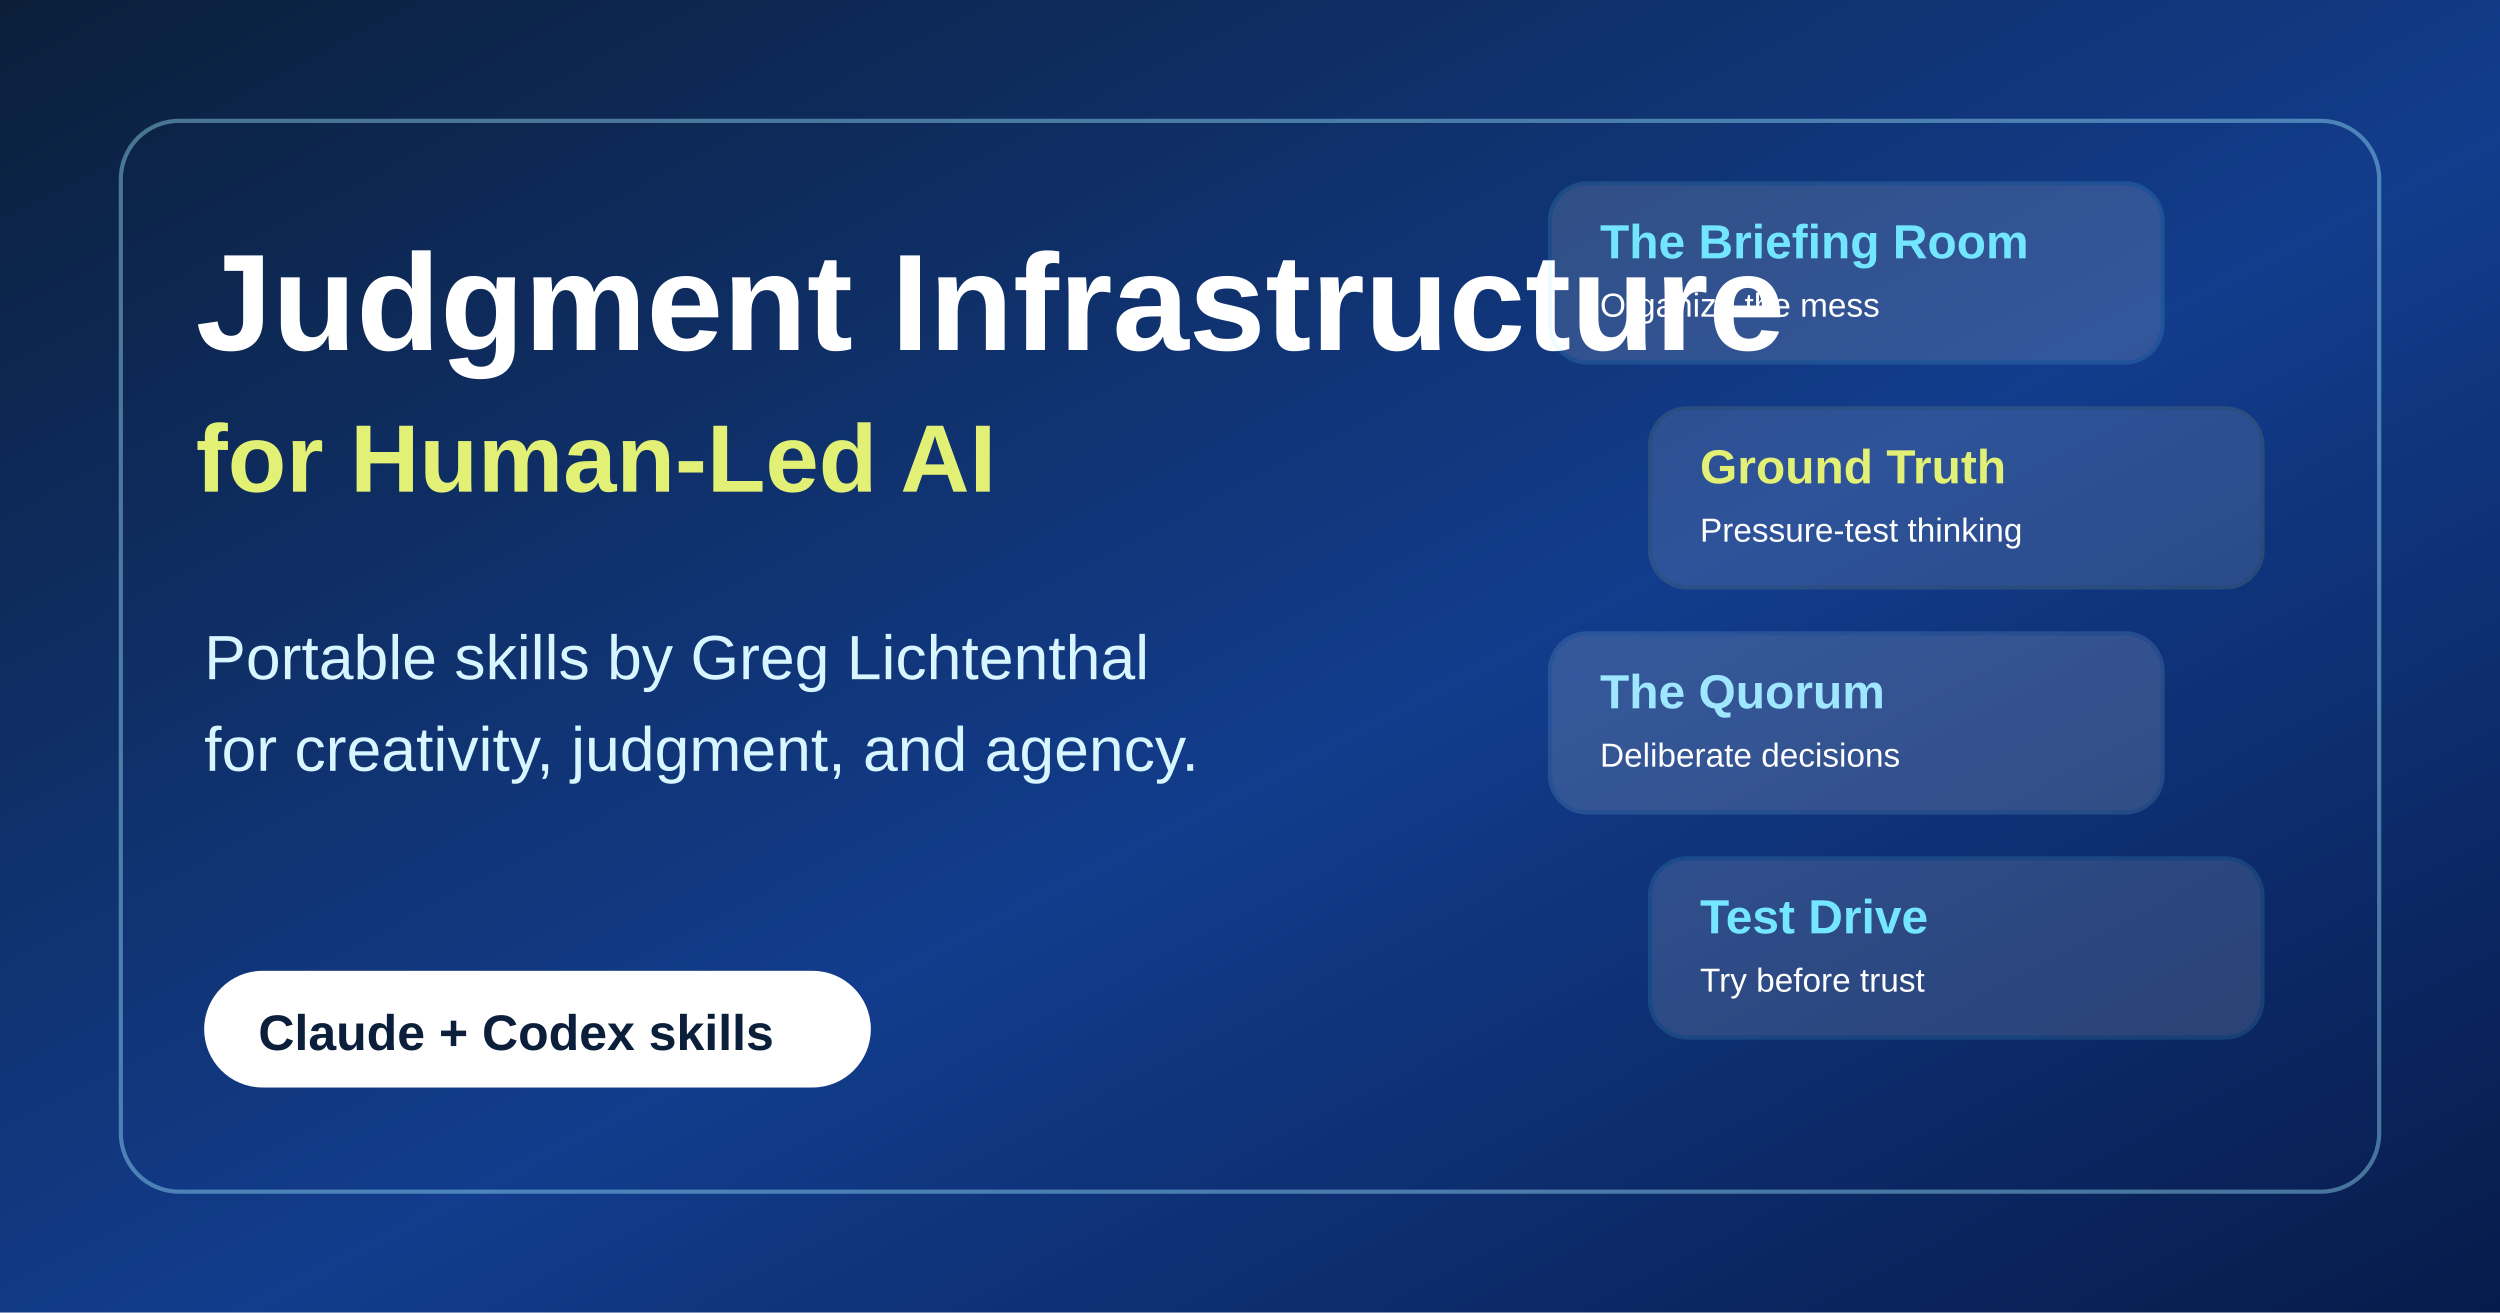
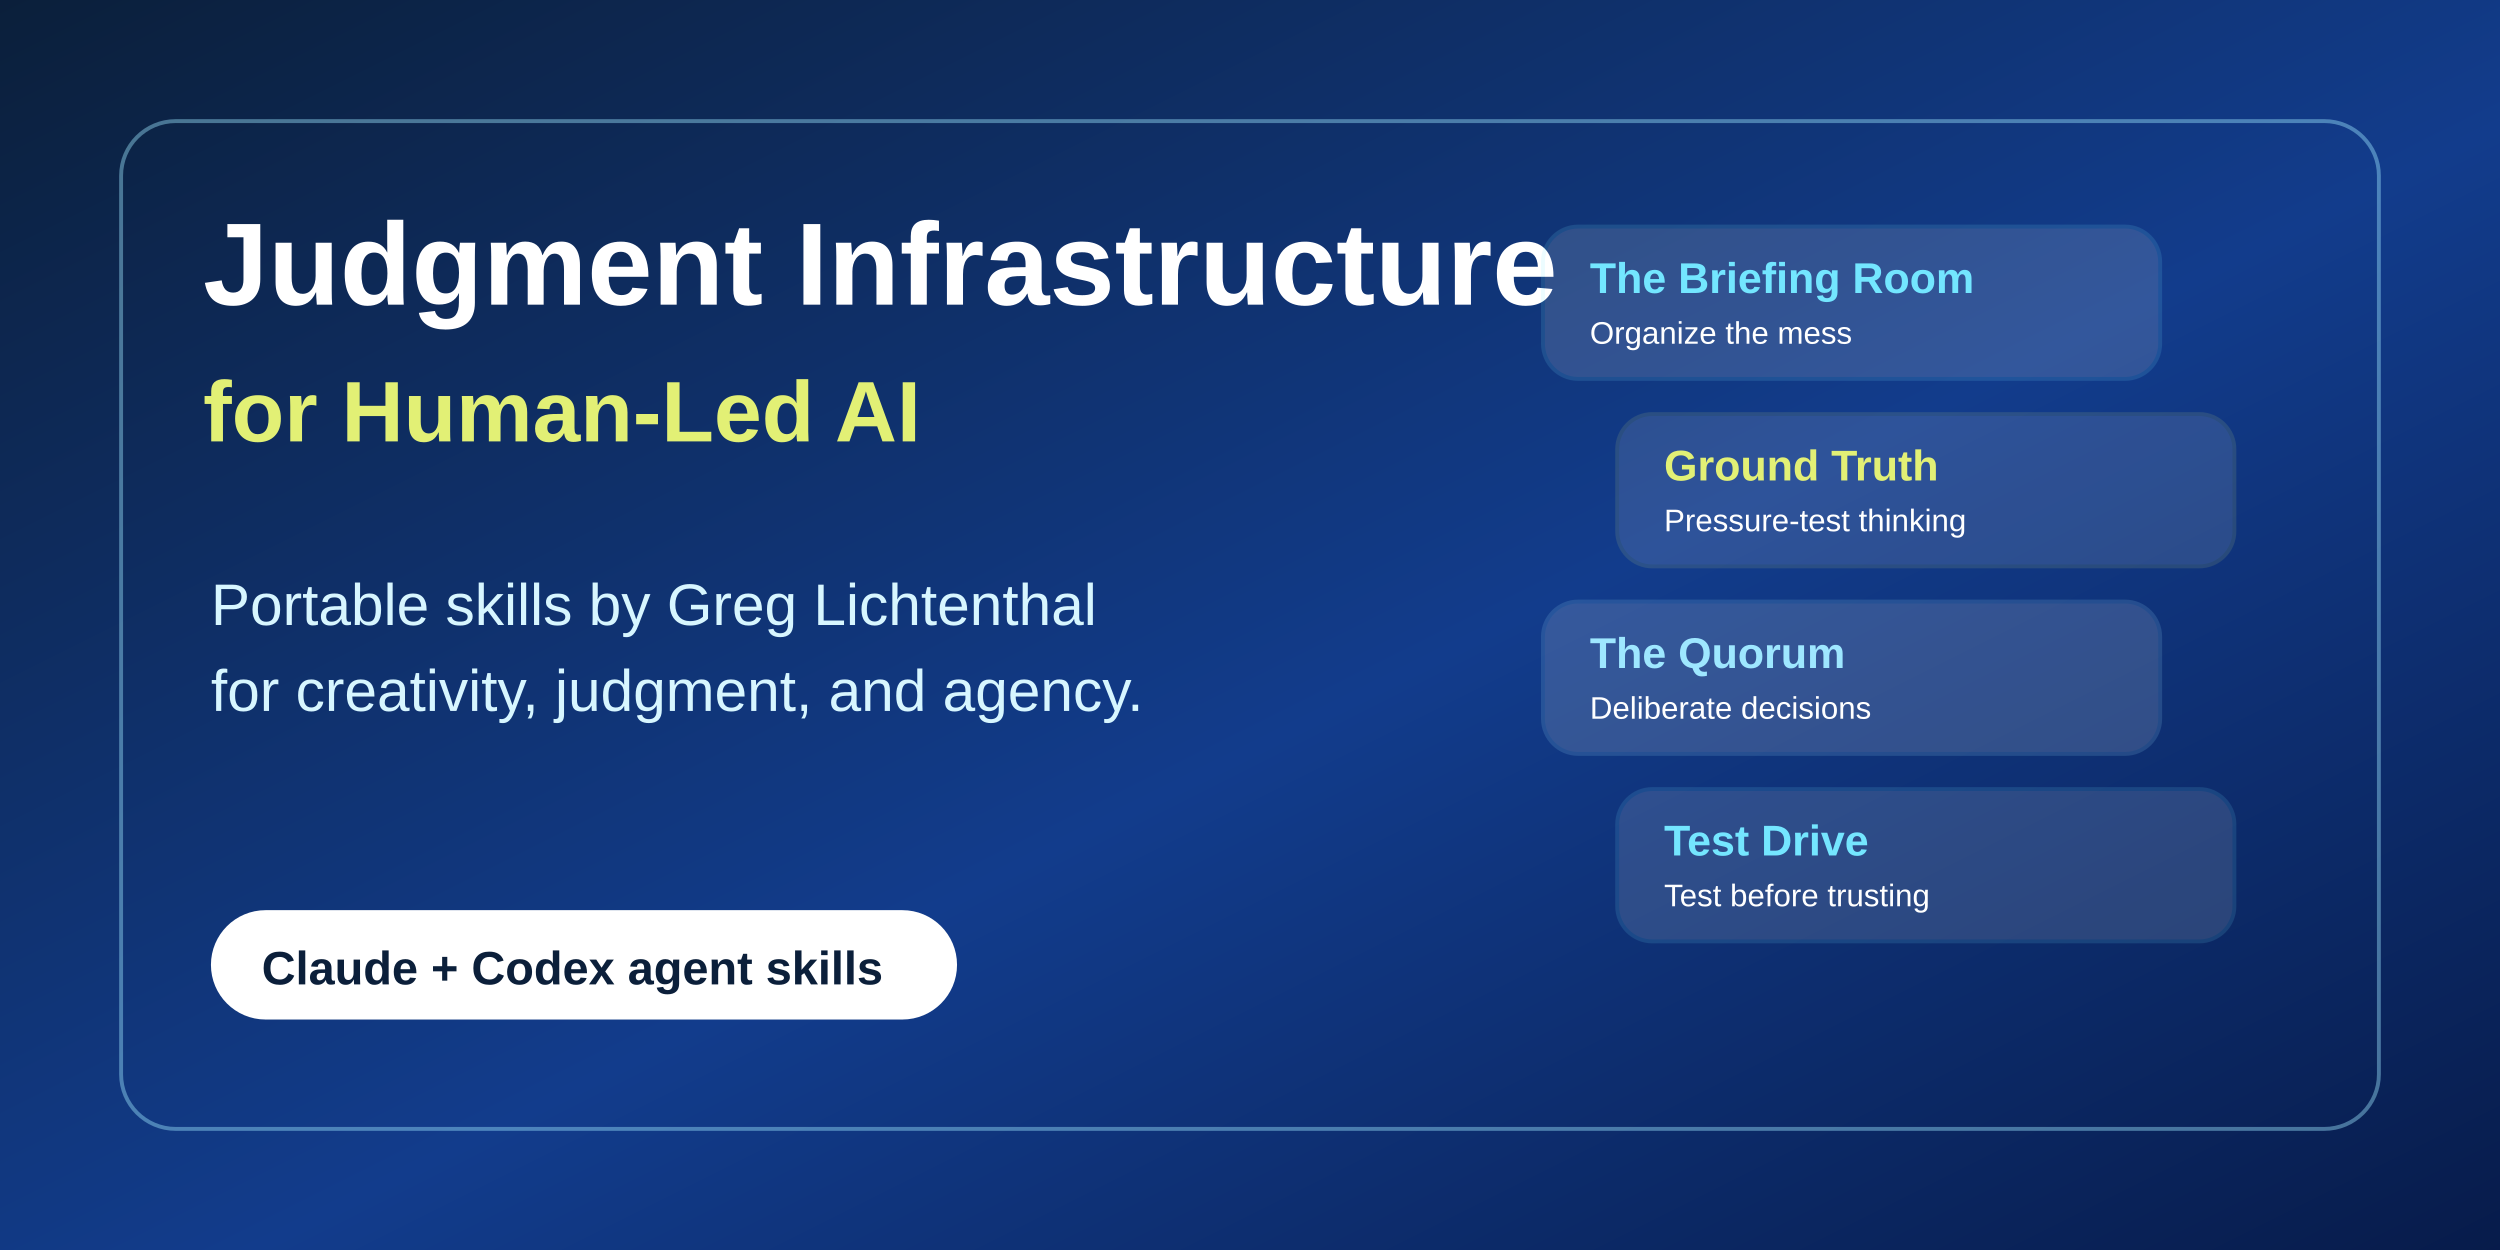
- <svg xmlns="http://www.w3.org/2000/svg" width="1200" height="630" viewBox="0 0 1200 630">
+ <svg xmlns="http://www.w3.org/2000/svg" width="1280" height="640" viewBox="0 0 1280 640">
  <defs>
    <linearGradient id="bg" x1="0" y1="0" x2="1" y2="1">
      <stop offset="0" stop-color="#0B1F3A" />
      <stop offset="0.55" stop-color="#123C8C" />
      <stop offset="1" stop-color="#071B4A" />
    </linearGradient>
  </defs>
-   <rect width="1200" height="630" fill="url(#bg)" />
-   <rect x="58" y="58" width="1084" height="514" rx="28" fill="none" stroke="#9EE7FF" stroke-width="2" opacity="0.42" />
-   <text x="94" y="168" fill="#FFFFFF" font-family="Arial, Helvetica, sans-serif" font-size="66" font-weight="800">Judgment Infrastructure</text>
-   <text x="94" y="236" fill="#E2F075" font-family="Arial, Helvetica, sans-serif" font-size="46" font-weight="700">for Human-Led AI</text>
-   <text x="98" y="326" fill="#D7F6FF" font-family="Arial, Helvetica, sans-serif" font-size="30">Portable skills by Greg Lichtenthal</text>
-   <text x="98" y="370" fill="#D7F6FF" font-family="Arial, Helvetica, sans-serif" font-size="30">for creativity, judgment, and agency.</text>
-   <g transform="translate(744 88)">
-     <rect x="0" y="0" width="294" height="86" rx="18" fill="#FFFFFF" opacity="0.14" stroke="#73E6FF" stroke-width="2" />
-     <rect x="48" y="108" width="294" height="86" rx="18" fill="#FFFFFF" opacity="0.12" stroke="#E2F075" stroke-width="2" />
-     <rect x="0" y="216" width="294" height="86" rx="18" fill="#FFFFFF" opacity="0.15" stroke="#9EE7FF" stroke-width="2" />
-     <rect x="48" y="324" width="294" height="86" rx="18" fill="#FFFFFF" opacity="0.13" stroke="#74E6FF" stroke-width="2" />
-     <text x="24" y="36" fill="#73E6FF" font-family="Arial, Helvetica, sans-serif" font-size="23" font-weight="800">The Briefing Room</text>
-     <text x="24" y="64" fill="#FFFFFF" font-family="Arial, Helvetica, sans-serif" font-size="16">Organize the mess</text>
-     <text x="72" y="144" fill="#E2F075" font-family="Arial, Helvetica, sans-serif" font-size="23" font-weight="800">Ground Truth</text>
-     <text x="72" y="172" fill="#FFFFFF" font-family="Arial, Helvetica, sans-serif" font-size="16">Pressure-test thinking</text>
-     <text x="24" y="252" fill="#9EE7FF" font-family="Arial, Helvetica, sans-serif" font-size="23" font-weight="800">The Quorum</text>
-     <text x="24" y="280" fill="#FFFFFF" font-family="Arial, Helvetica, sans-serif" font-size="16">Deliberate decisions</text>
-     <text x="72" y="360" fill="#74E6FF" font-family="Arial, Helvetica, sans-serif" font-size="23" font-weight="800">Test Drive</text>
-     <text x="72" y="388" fill="#FFFFFF" font-family="Arial, Helvetica, sans-serif" font-size="16">Try before trust</text>
+   <rect width="1280" height="640" fill="url(#bg)" />
+   <rect x="62" y="62" width="1156" height="516" rx="28" fill="none" stroke="#9EE7FF" stroke-width="2" opacity="0.42" />
+   <text x="104" y="156" fill="#FFFFFF" font-family="Arial, Helvetica, sans-serif" font-size="60" font-weight="800">Judgment Infrastructure</text>
+   <text x="104" y="226" fill="#E2F075" font-family="Arial, Helvetica, sans-serif" font-size="44" font-weight="700">for Human-Led AI</text>
+   <text x="108" y="320" fill="#D7F6FF" font-family="Arial, Helvetica, sans-serif" font-size="30">Portable skills by Greg Lichtenthal</text>
+   <text x="108" y="364" fill="#D7F6FF" font-family="Arial, Helvetica, sans-serif" font-size="30">for creativity, judgment, and agency.</text>
+   <g transform="translate(790 116)">
+     <rect x="0" y="0" width="316" height="78" rx="18" fill="#FFFFFF" opacity="0.14" stroke="#73E6FF" stroke-width="2" />
+     <rect x="38" y="96" width="316" height="78" rx="18" fill="#FFFFFF" opacity="0.12" stroke="#E2F075" stroke-width="2" />
+     <rect x="0" y="192" width="316" height="78" rx="18" fill="#FFFFFF" opacity="0.15" stroke="#9EE7FF" stroke-width="2" />
+     <rect x="38" y="288" width="316" height="78" rx="18" fill="#FFFFFF" opacity="0.13" stroke="#74E6FF" stroke-width="2" />
+     <text x="24" y="34" fill="#73E6FF" font-family="Arial, Helvetica, sans-serif" font-size="22" font-weight="800">The Briefing Room</text>
+     <text x="24" y="60" fill="#FFFFFF" font-family="Arial, Helvetica, sans-serif" font-size="16">Organize the mess</text>
+     <text x="62" y="130" fill="#E2F075" font-family="Arial, Helvetica, sans-serif" font-size="22" font-weight="800">Ground Truth</text>
+     <text x="62" y="156" fill="#FFFFFF" font-family="Arial, Helvetica, sans-serif" font-size="16">Pressure-test thinking</text>
+     <text x="24" y="226" fill="#9EE7FF" font-family="Arial, Helvetica, sans-serif" font-size="22" font-weight="800">The Quorum</text>
+     <text x="24" y="252" fill="#FFFFFF" font-family="Arial, Helvetica, sans-serif" font-size="16">Deliberate decisions</text>
+     <text x="62" y="322" fill="#74E6FF" font-family="Arial, Helvetica, sans-serif" font-size="22" font-weight="800">Test Drive</text>
+     <text x="62" y="348" fill="#FFFFFF" font-family="Arial, Helvetica, sans-serif" font-size="16">Test before trusting</text>
  </g>
-   <rect x="98" y="466" width="320" height="56" rx="28" fill="#FFFFFF" />
-   <text x="124" y="504" fill="#0B1F3A" font-family="Arial, Helvetica, sans-serif" font-size="24" font-weight="800">Claude + Codex skills</text>
+   <rect x="108" y="466" width="382" height="56" rx="28" fill="#FFFFFF" />
+   <text x="134" y="504" fill="#0B1F3A" font-family="Arial, Helvetica, sans-serif" font-size="24" font-weight="800">Claude + Codex agent skills</text>
</svg>
